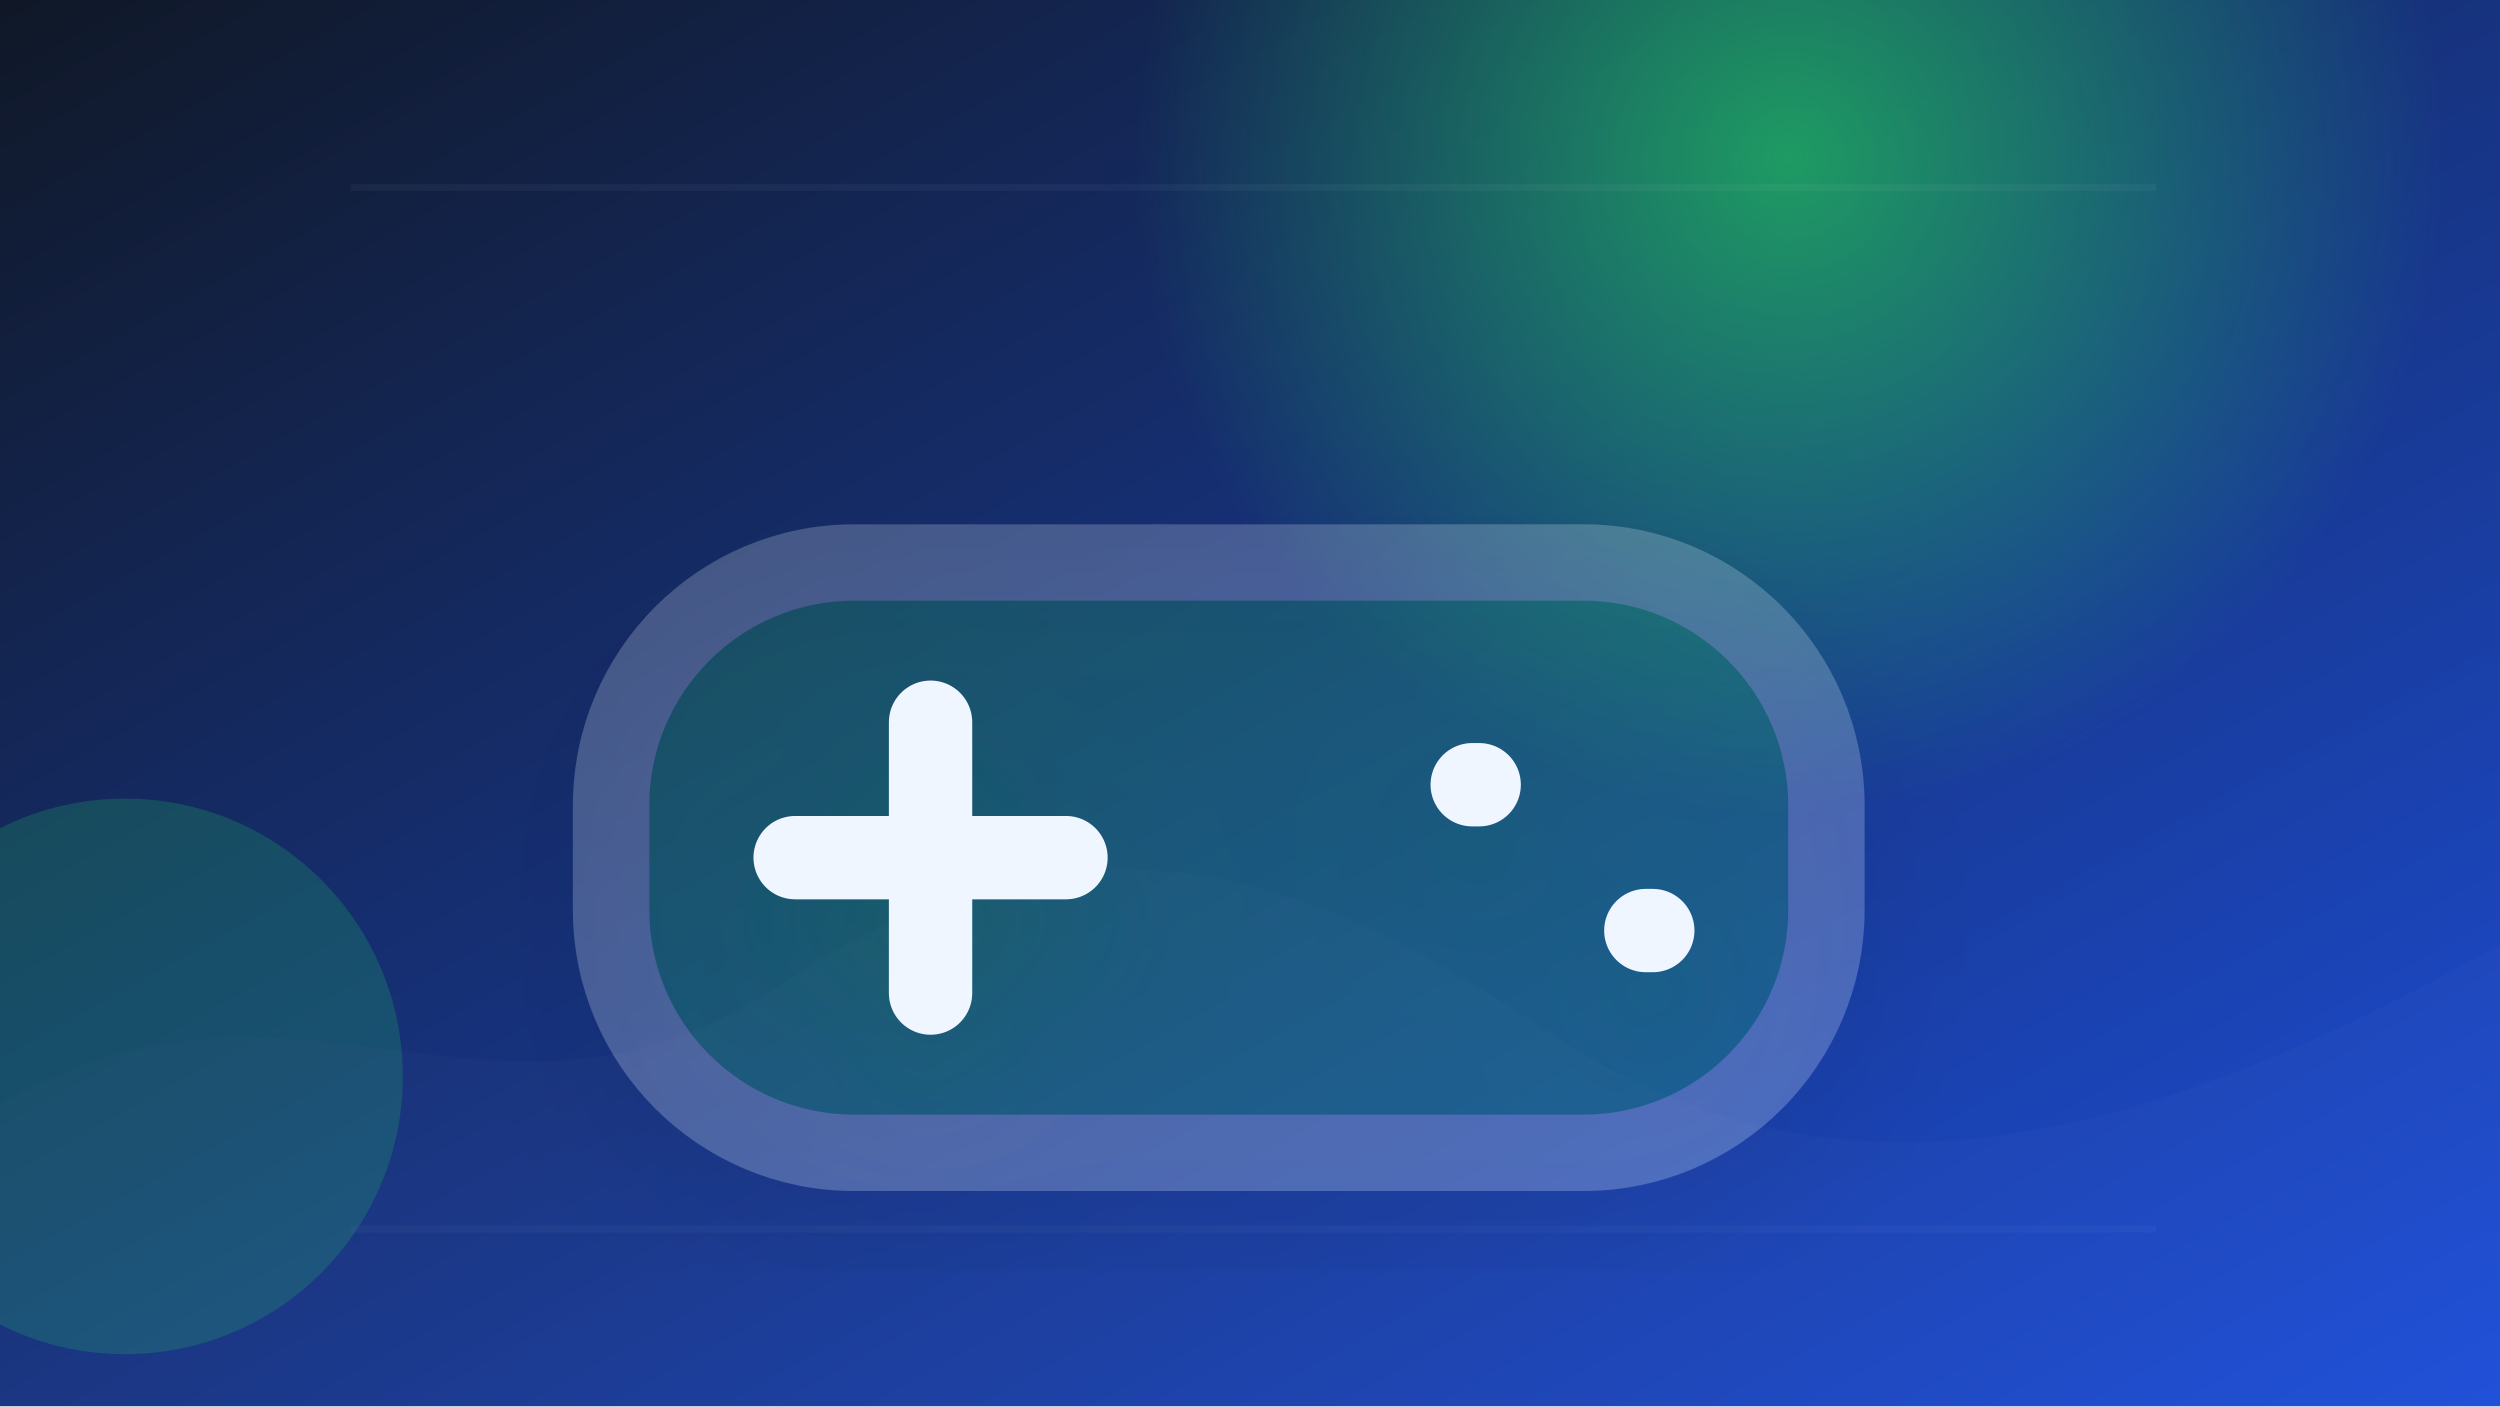
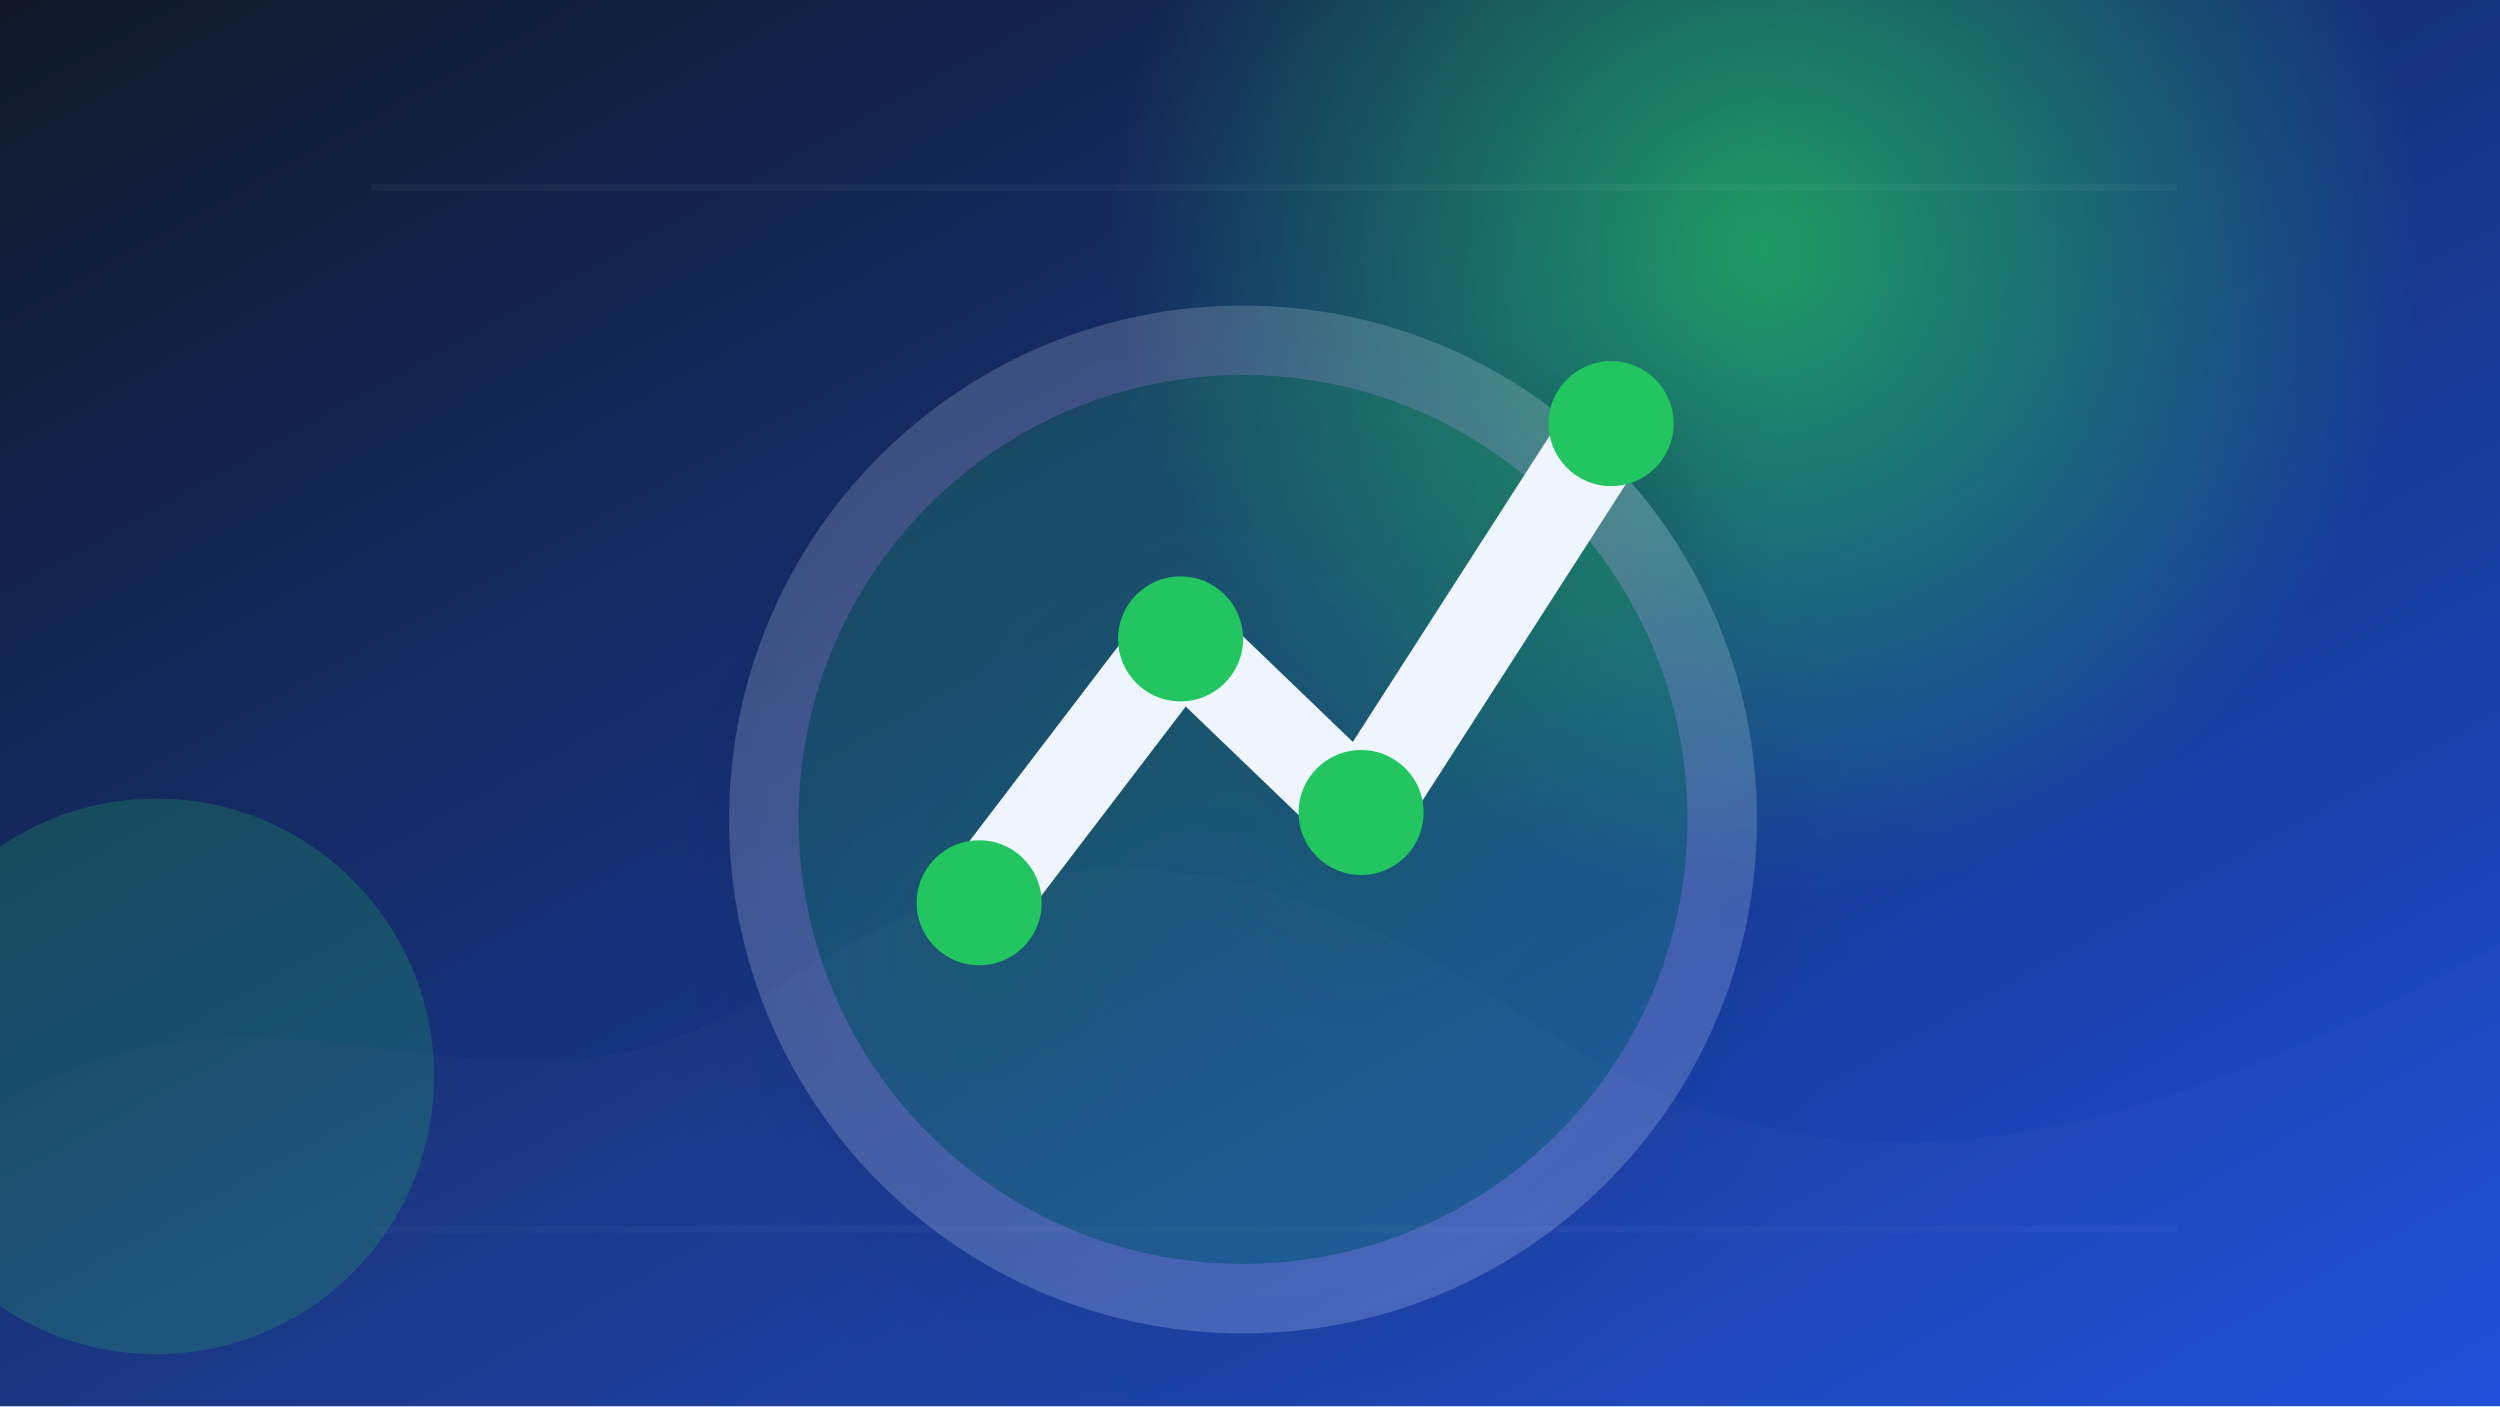
<svg xmlns="http://www.w3.org/2000/svg" width="720" height="405" viewBox="0 0 720 405">
  <defs>
    <linearGradient id="bg" x1="0" x2="1" y1="0" y2="1">
      <stop offset="0" stop-color="#101827" />
      <stop offset="1" stop-color="#1d4ed8" />
    </linearGradient>
    <radialGradient id="glow" cx="50%" cy="50%" r="50%">
      <stop offset="0" stop-color="#22c55e" stop-opacity=".72" />
      <stop offset="1" stop-color="#22c55e" stop-opacity="0" />
    </radialGradient>
    <filter id="shadow" x="-20%" y="-20%" width="140%" height="140%">
      <feDropShadow dx="0" dy="18" stdDeviation="18" flood-color="#000000" flood-opacity=".24" />
    </filter>
  </defs>
  <rect width="720" height="405" fill="url(#bg)" />
-   <circle cx="515" cy="45" r="190" fill="url(#glow)" />
+   <circle cx="508" cy="71" r="190" fill="url(#glow)" />
  <g opacity=".22">
-     <circle cx="36" cy="310" r="80" fill="#22c55e" />
+     <circle cx="45" cy="310" r="80" fill="#22c55e" />
    <path d="M0 318C88 268 142 338 224 284s146-38 220 12 156 44 276-24v133H0z" fill="#eff6ff" opacity=".08" />
-     <path d="M101 54h520" stroke="#eff6ff" stroke-width="2" opacity=".18" />
-     <path d="M101 354h520" stroke="#eff6ff" stroke-width="2" opacity=".14" />
+     <path d="M107 54h520" stroke="#eff6ff" stroke-width="2" opacity=".18" />
+     <path d="M107 354h520" stroke="#eff6ff" stroke-width="2" opacity=".14" />
  </g>
  <g filter="url(#shadow)">
-     <g transform="translate(156 130)">
-       <rect x="20" y="32" width="350" height="170" rx="70" fill="#22c55e" opacity=".22" stroke="#eff6ff" stroke-width="22" />
-       <path d="M112 78v78M73 117h78M268 96h2M318 138h2" stroke="#eff6ff" stroke-width="24" stroke-linecap="round" />
+     <g transform="translate(198 76)">
+       <circle cx="160" cy="160" r="138" fill="#22c55e" opacity=".18" stroke="#eff6ff" stroke-width="20" />
+       <path d="M84 184l58-76 52 50 72-112" fill="none" stroke="#eff6ff" stroke-width="26" stroke-linecap="round" stroke-linejoin="round" />
+       <circle cx="84" cy="184" r="18" fill="#22c55e" />
+       <circle cx="142" cy="108" r="18" fill="#22c55e" />
+       <circle cx="194" cy="158" r="18" fill="#22c55e" />
+       <circle cx="266" cy="46" r="18" fill="#22c55e" />
    </g>
  </g>
</svg>
